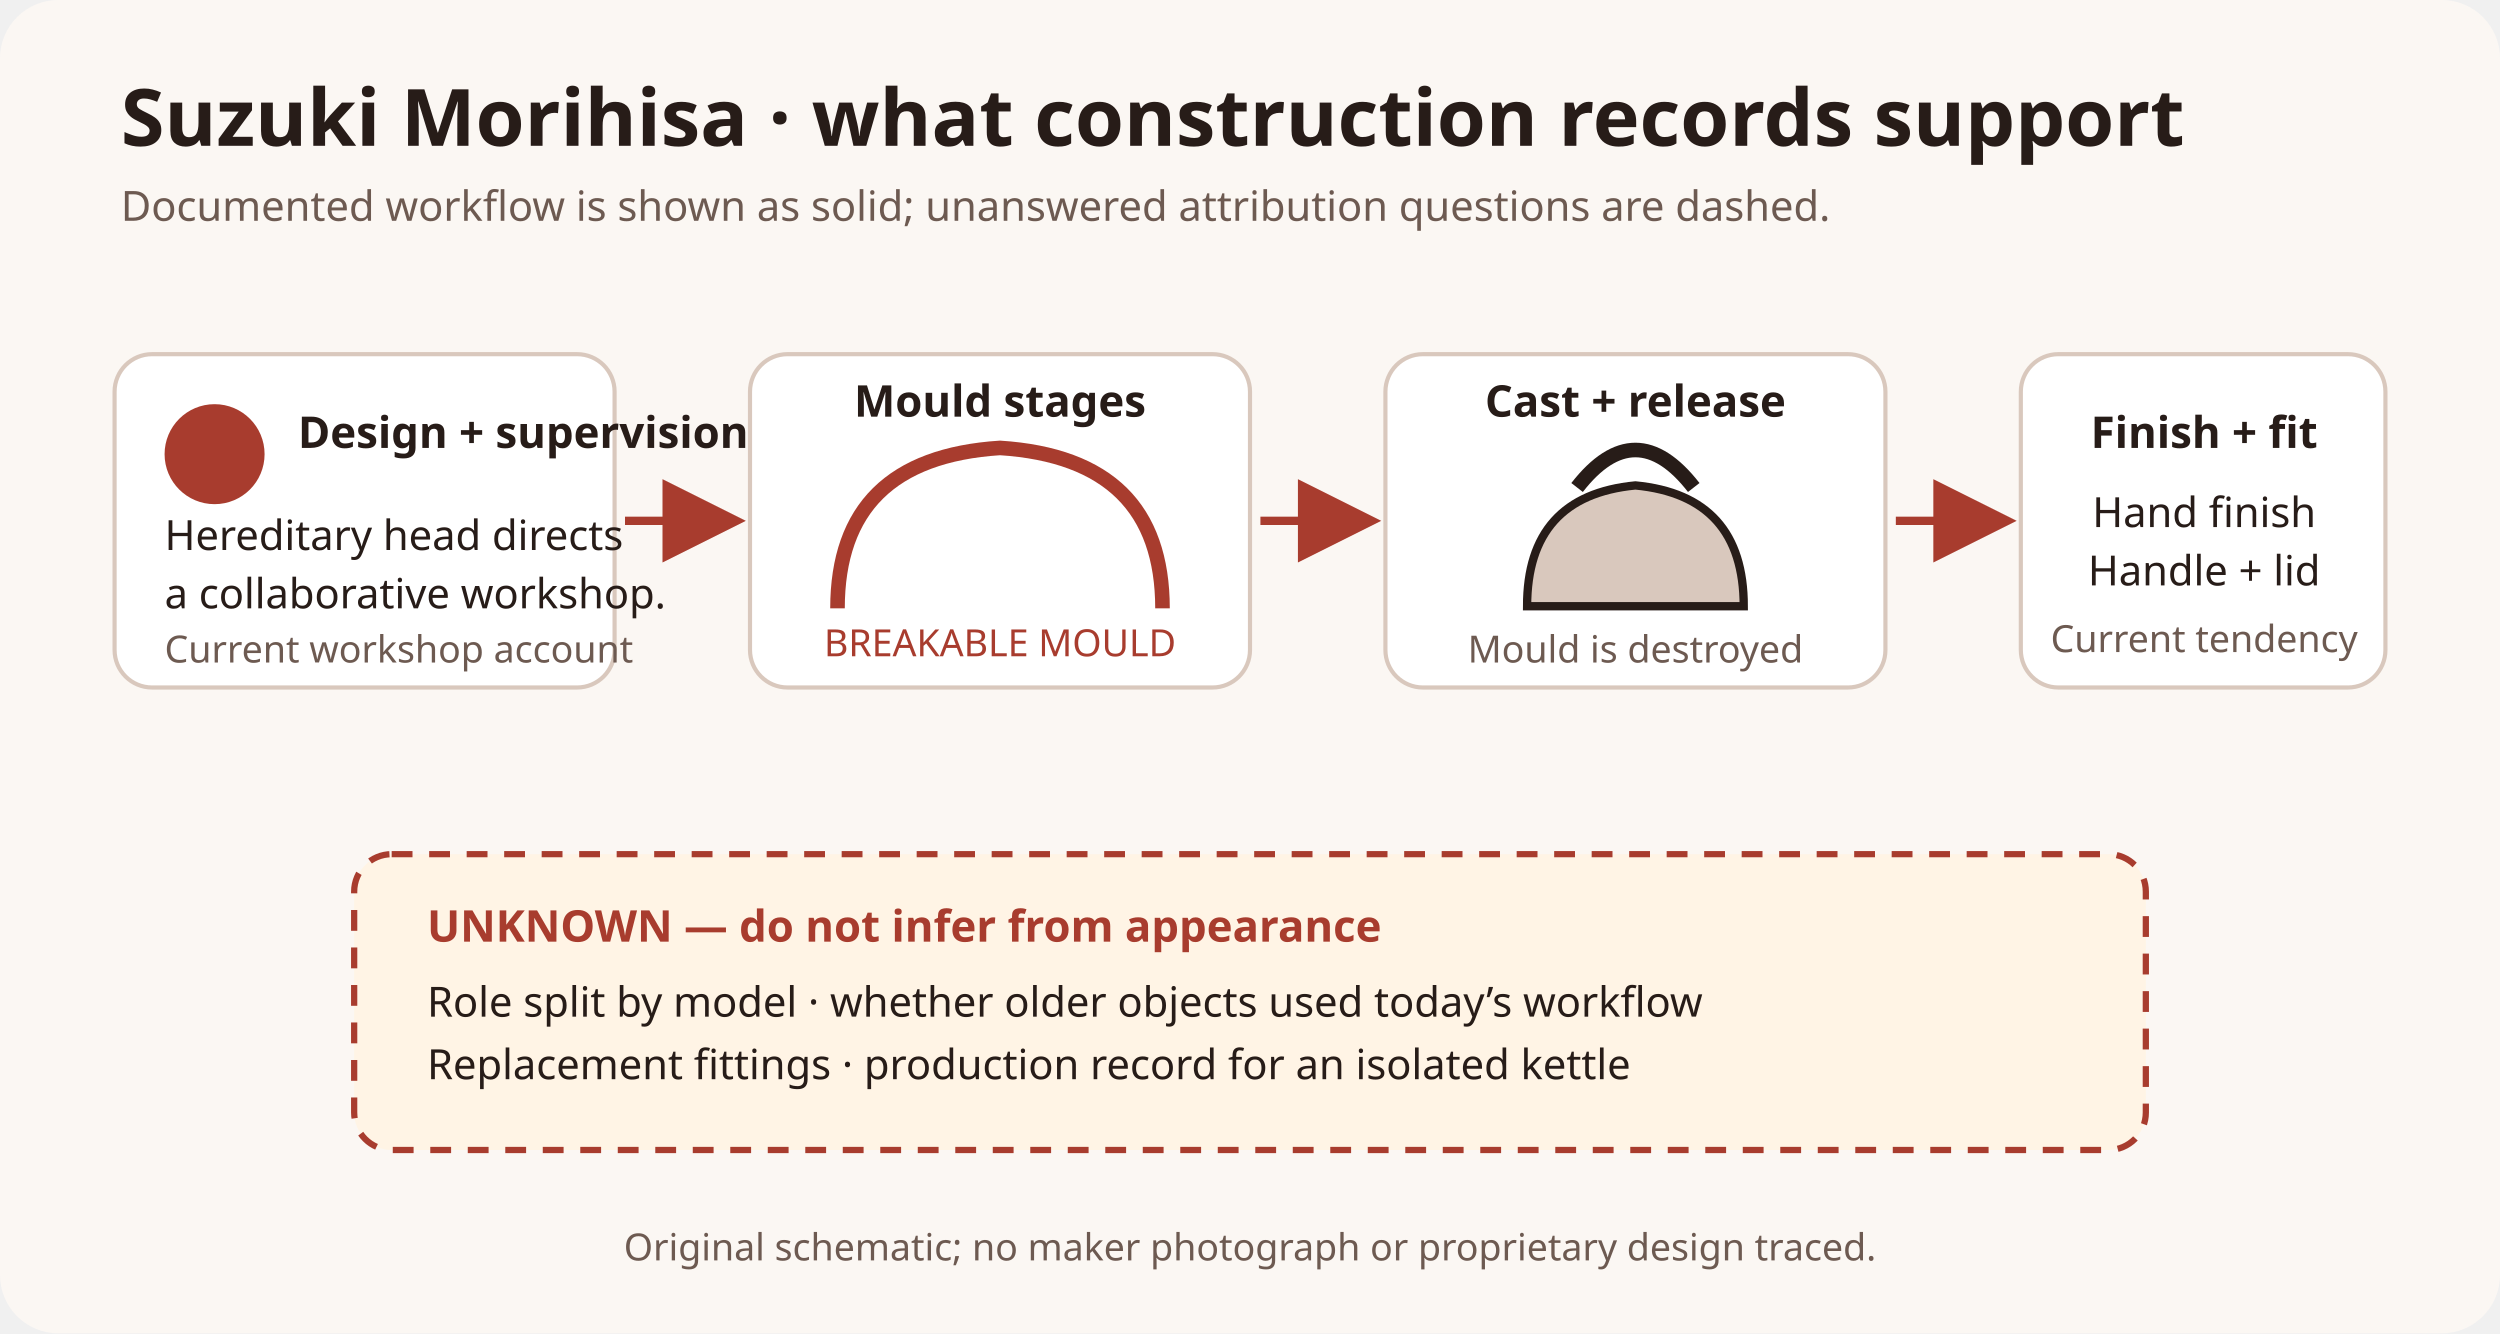
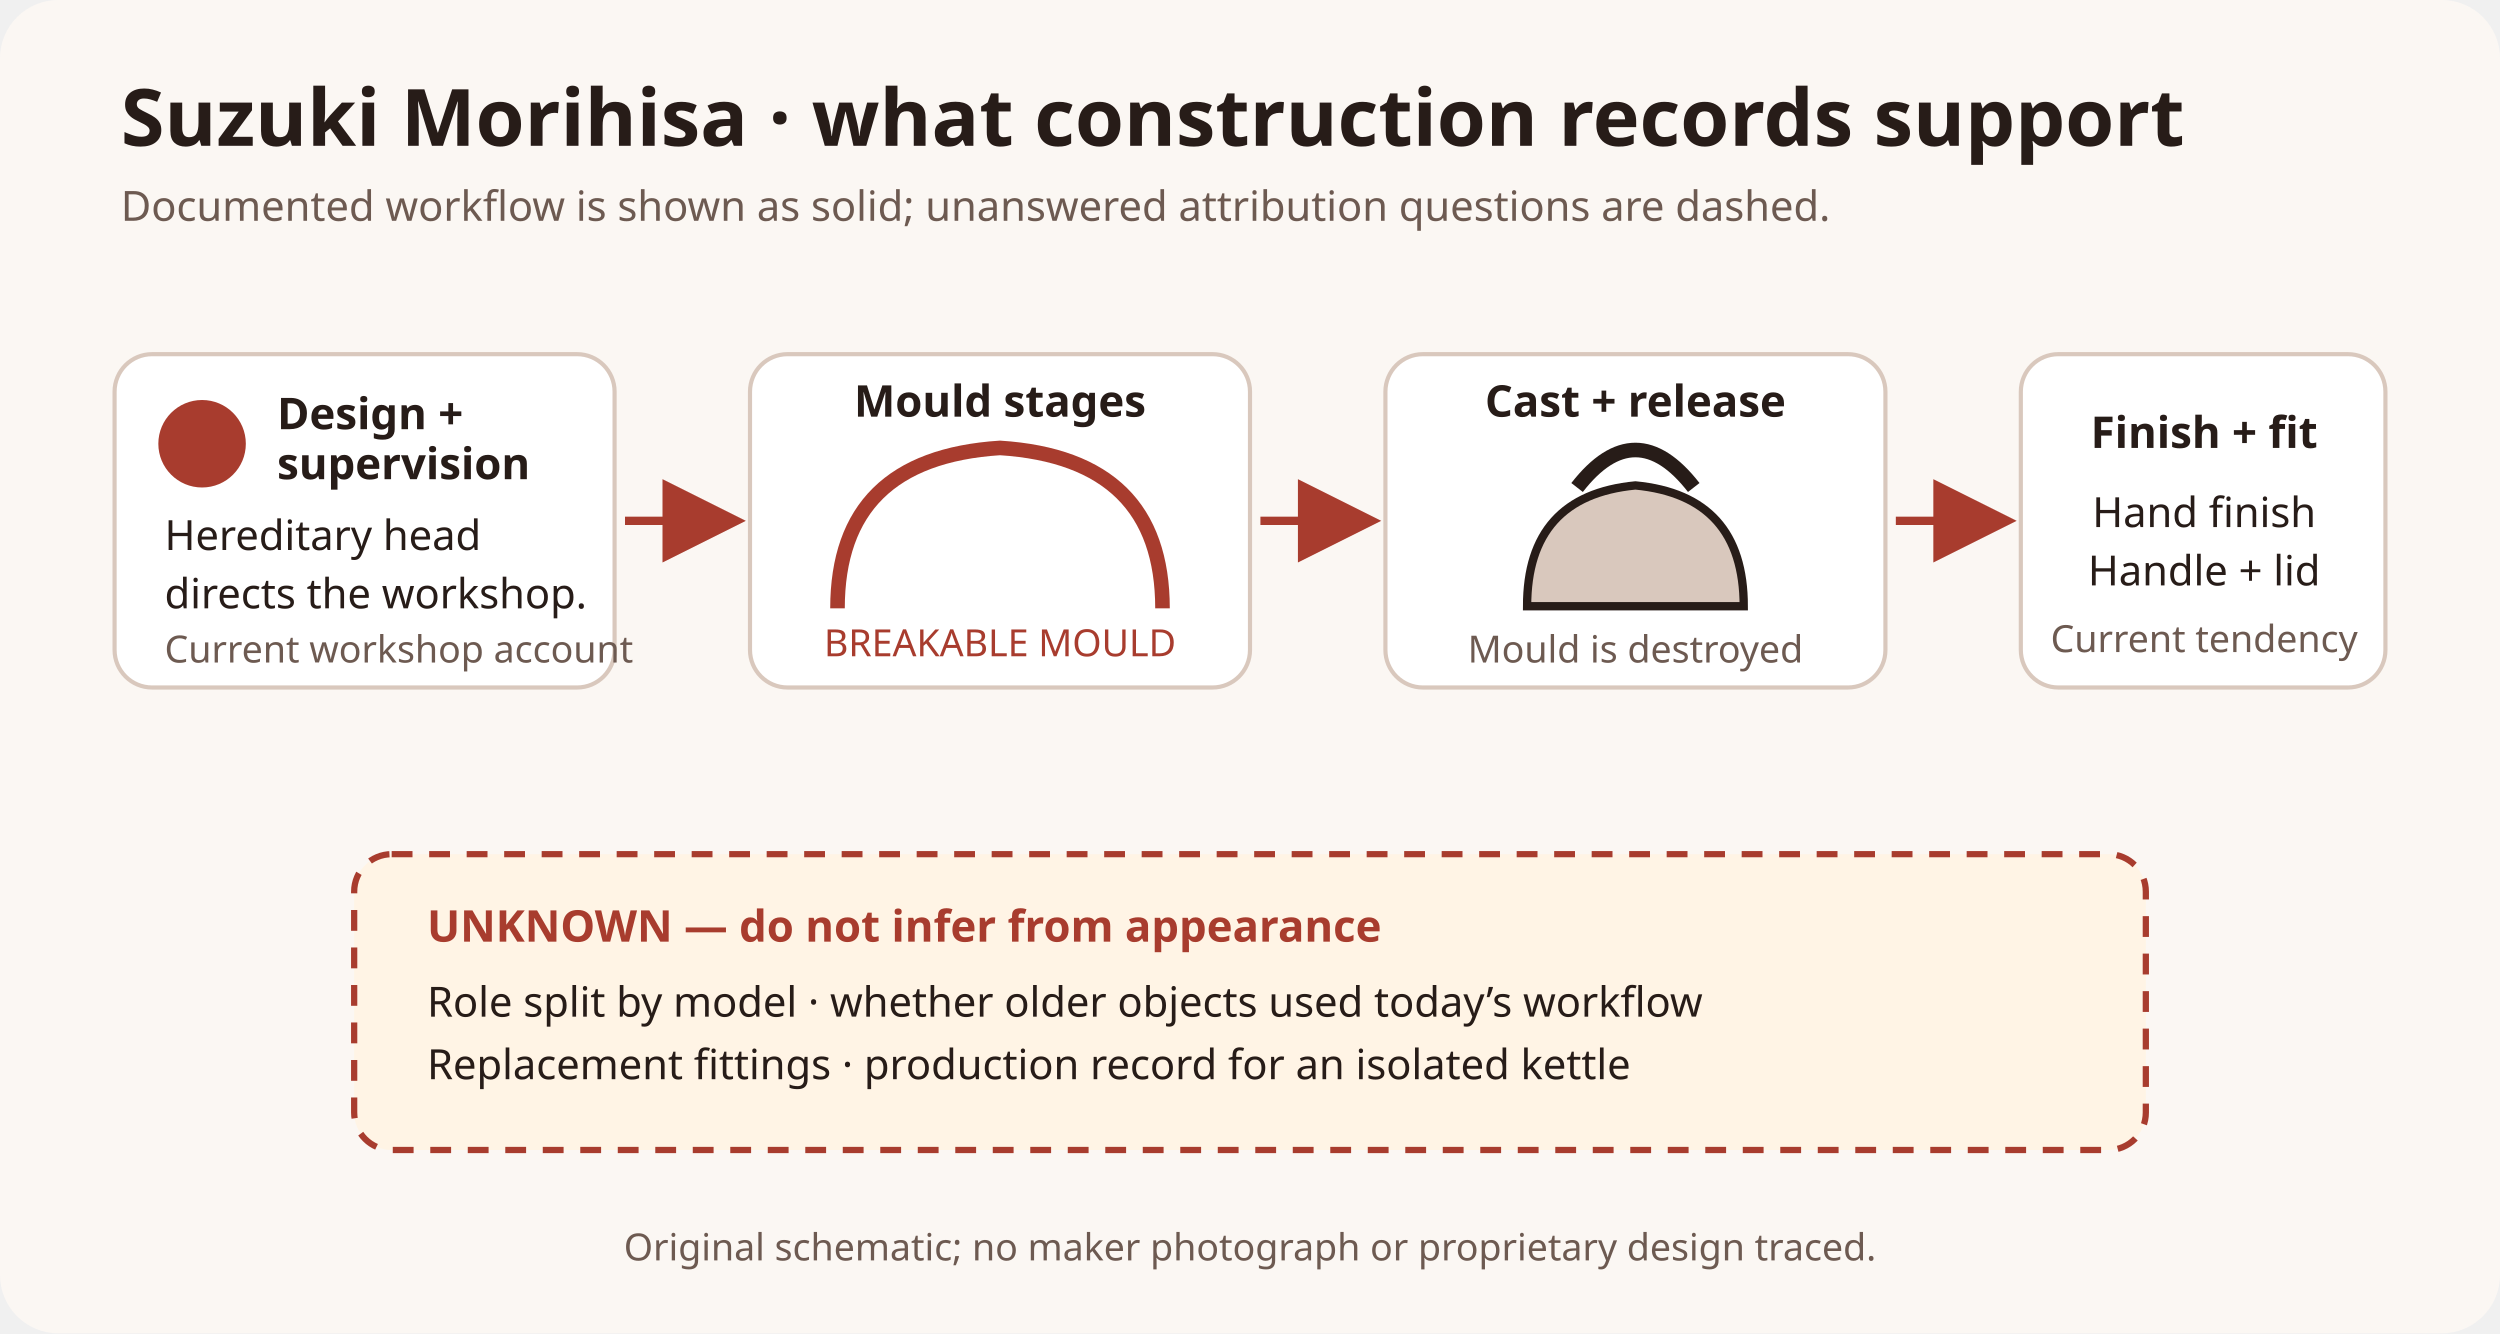
<svg xmlns="http://www.w3.org/2000/svg" width="1200" height="640" viewBox="0 0 1200 640" role="img" aria-labelledby="title desc">
  <defs>
    <marker id="arrow" markerWidth="10" markerHeight="10" refX="8" refY="5" orient="auto">
      <path d="M0 0L10 5L0 10Z" fill="#a83c2e" />
    </marker>
  </defs>
  <style>.bg{fill:#fbf7f3}.ink{fill:#271c18}.muted{fill:#6d5a51}.accent{fill:#a83c2e}.box{fill:#fff;stroke:#d9c8bd;stroke-width:2}.unknown{fill:#fff4e5;stroke:#a83c2e;stroke-width:3;stroke-dasharray:10 8}.flow{stroke:#a83c2e;stroke-width:4;fill:none;marker-end:url(#arrow)}.title{font:700 38px system-ui,sans-serif}.head{font:700 21px system-ui,sans-serif}.body{font:20px system-ui,sans-serif}.small{font:18px system-ui,sans-serif}</style>
  <rect class="bg" width="1200" height="640" rx="28" />
  <text x="58" y="70" class="title ink">Suzuki Morihisa · what construction records support</text>
  <text x="58" y="106" class="body muted">Documented workflow is shown as solid; unanswered attribution questions are dashed.</text>
  <g transform="translate(55 170)">
    <rect width="240" height="160" rx="18" class="box" />
-     <circle cx="48" cy="48" r="24" class="accent" />
-     <text x="88" y="45" class="head ink">Design + supervision</text>
-     <text x="24" y="94" class="body ink">Hereditary head directs</text>
-     <text x="24" y="122" class="body ink">a collaborative workshop.</text>
+     <circle cx="42" cy="43" r="21" class="accent" />
+     <text x="78" y="36" class="head ink">
+       <tspan x="78">Design +</tspan>
+       <tspan x="78" dy="24">supervision</tspan>
+     </text>
+     <text x="24" y="94" class="body ink">Hereditary head</text>
+     <text x="24" y="122" class="body ink">directs the workshop.</text>
    <text x="24" y="148" class="small muted">Current workshop account</text>
  </g>
  <path d="M300 250H350" class="flow" />
  <g transform="translate(360 170)">
    <rect width="240" height="160" rx="18" class="box" />
    <path d="M42 122Q42 50 120 45Q198 50 198 122" fill="none" stroke="#a83c2e" stroke-width="7" />
    <text x="120" y="145" text-anchor="middle" class="small accent">BREAKABLE MOULD</text>
    <text x="120" y="30" text-anchor="middle" class="head ink">Mould stages</text>
  </g>
  <path d="M605 250H655" class="flow" />
  <g transform="translate(665 170)">
    <rect width="240" height="160" rx="18" class="box" />
    <path d="M68 121Q68 68 120 63Q172 68 172 121Z" fill="#d9c8bd" stroke="#271c18" stroke-width="4" />
    <path d="M92 64Q120 28 148 64" fill="none" stroke="#271c18" stroke-width="7" />
    <text x="120" y="30" text-anchor="middle" class="head ink">Cast + release</text>
    <text x="120" y="148" text-anchor="middle" class="small muted">Mould is destroyed</text>
  </g>
  <path d="M910 250H960" class="flow" />
  <g transform="translate(970 170)">
    <rect width="175" height="160" rx="18" class="box" />
    <text x="88" y="45" text-anchor="middle" class="head ink">Finish + fit</text>
    <text x="88" y="83" text-anchor="middle" class="body ink">Hand finish</text>
    <text x="88" y="111" text-anchor="middle" class="body ink">Handle + lid</text>
    <text x="88" y="143" text-anchor="middle" class="small muted">Current tendency</text>
  </g>
  <g transform="translate(170 410)">
    <rect width="860" height="142" rx="18" class="unknown" />
    <text x="35" y="42" class="head accent">UNKNOWN — do not infer from appearance</text>
    <text x="35" y="78" class="body ink">Role split by model · whether older objects used today’s workflow</text>
    <text x="35" y="108" class="body ink">Replacement fittings · production record for an isolated kettle</text>
  </g>
  <text x="600" y="605" text-anchor="middle" class="small muted">Original schematic; no maker photograph or proprietary design traced.</text>
</svg>
